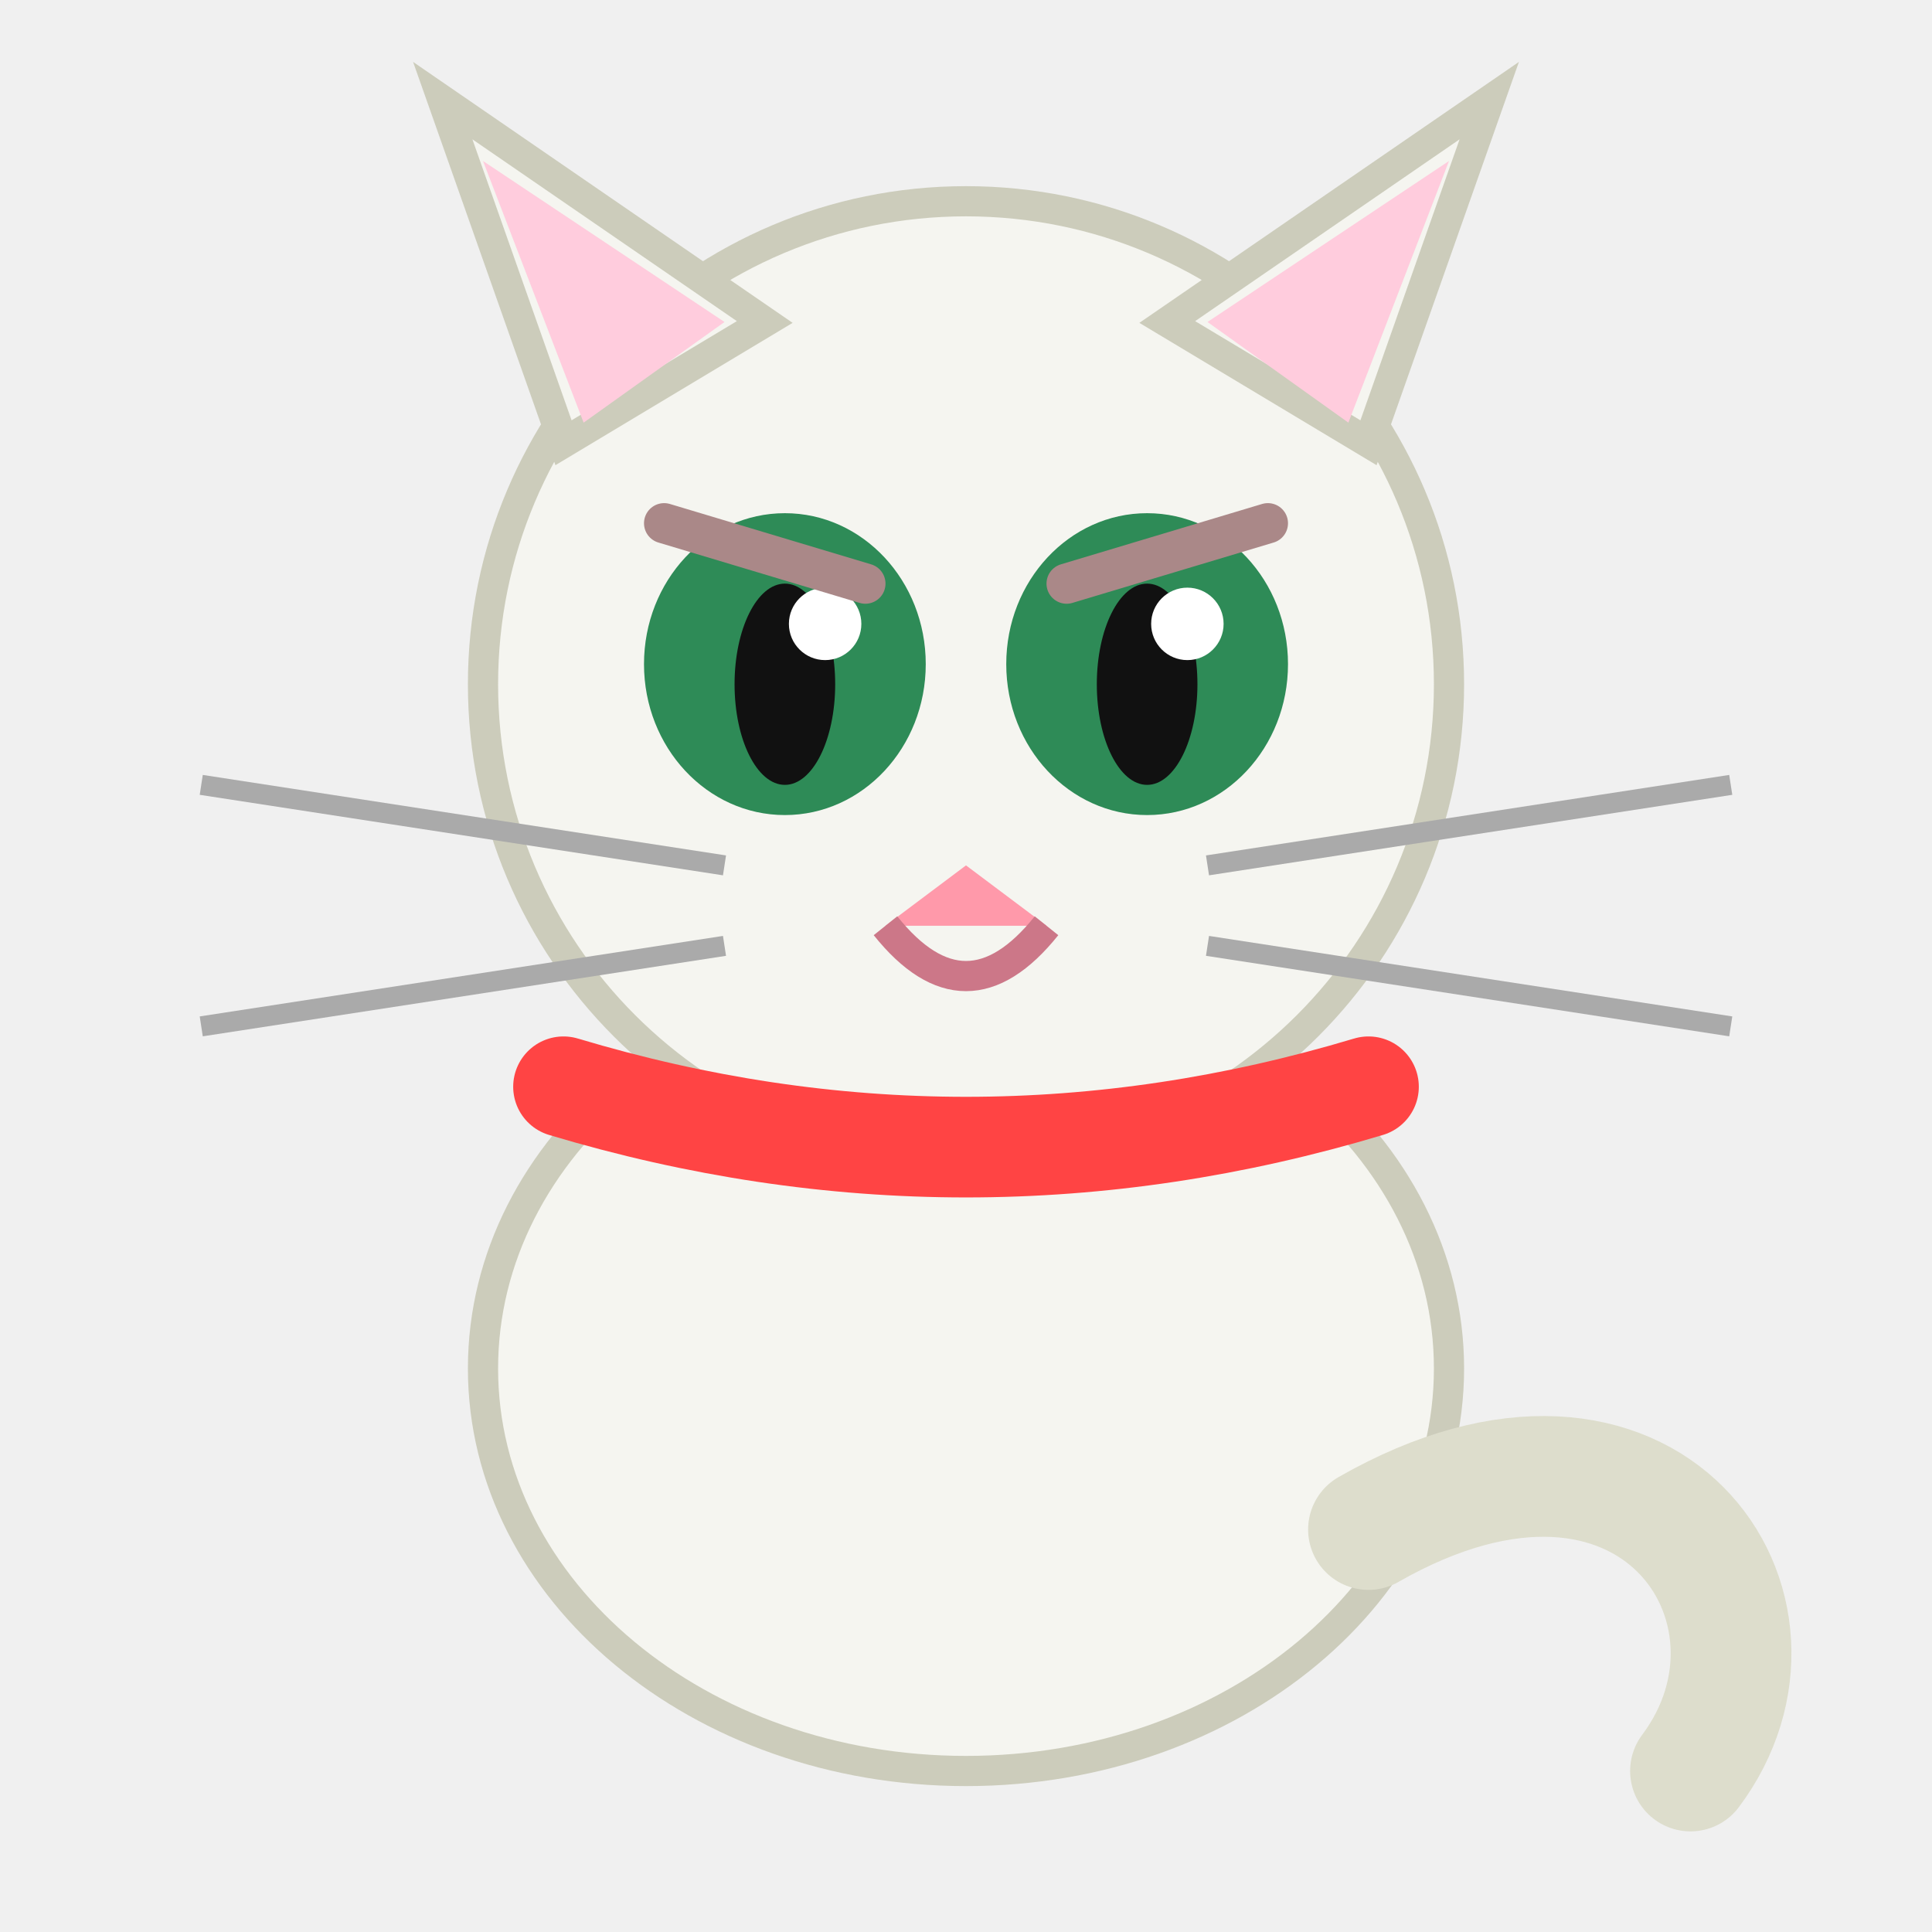
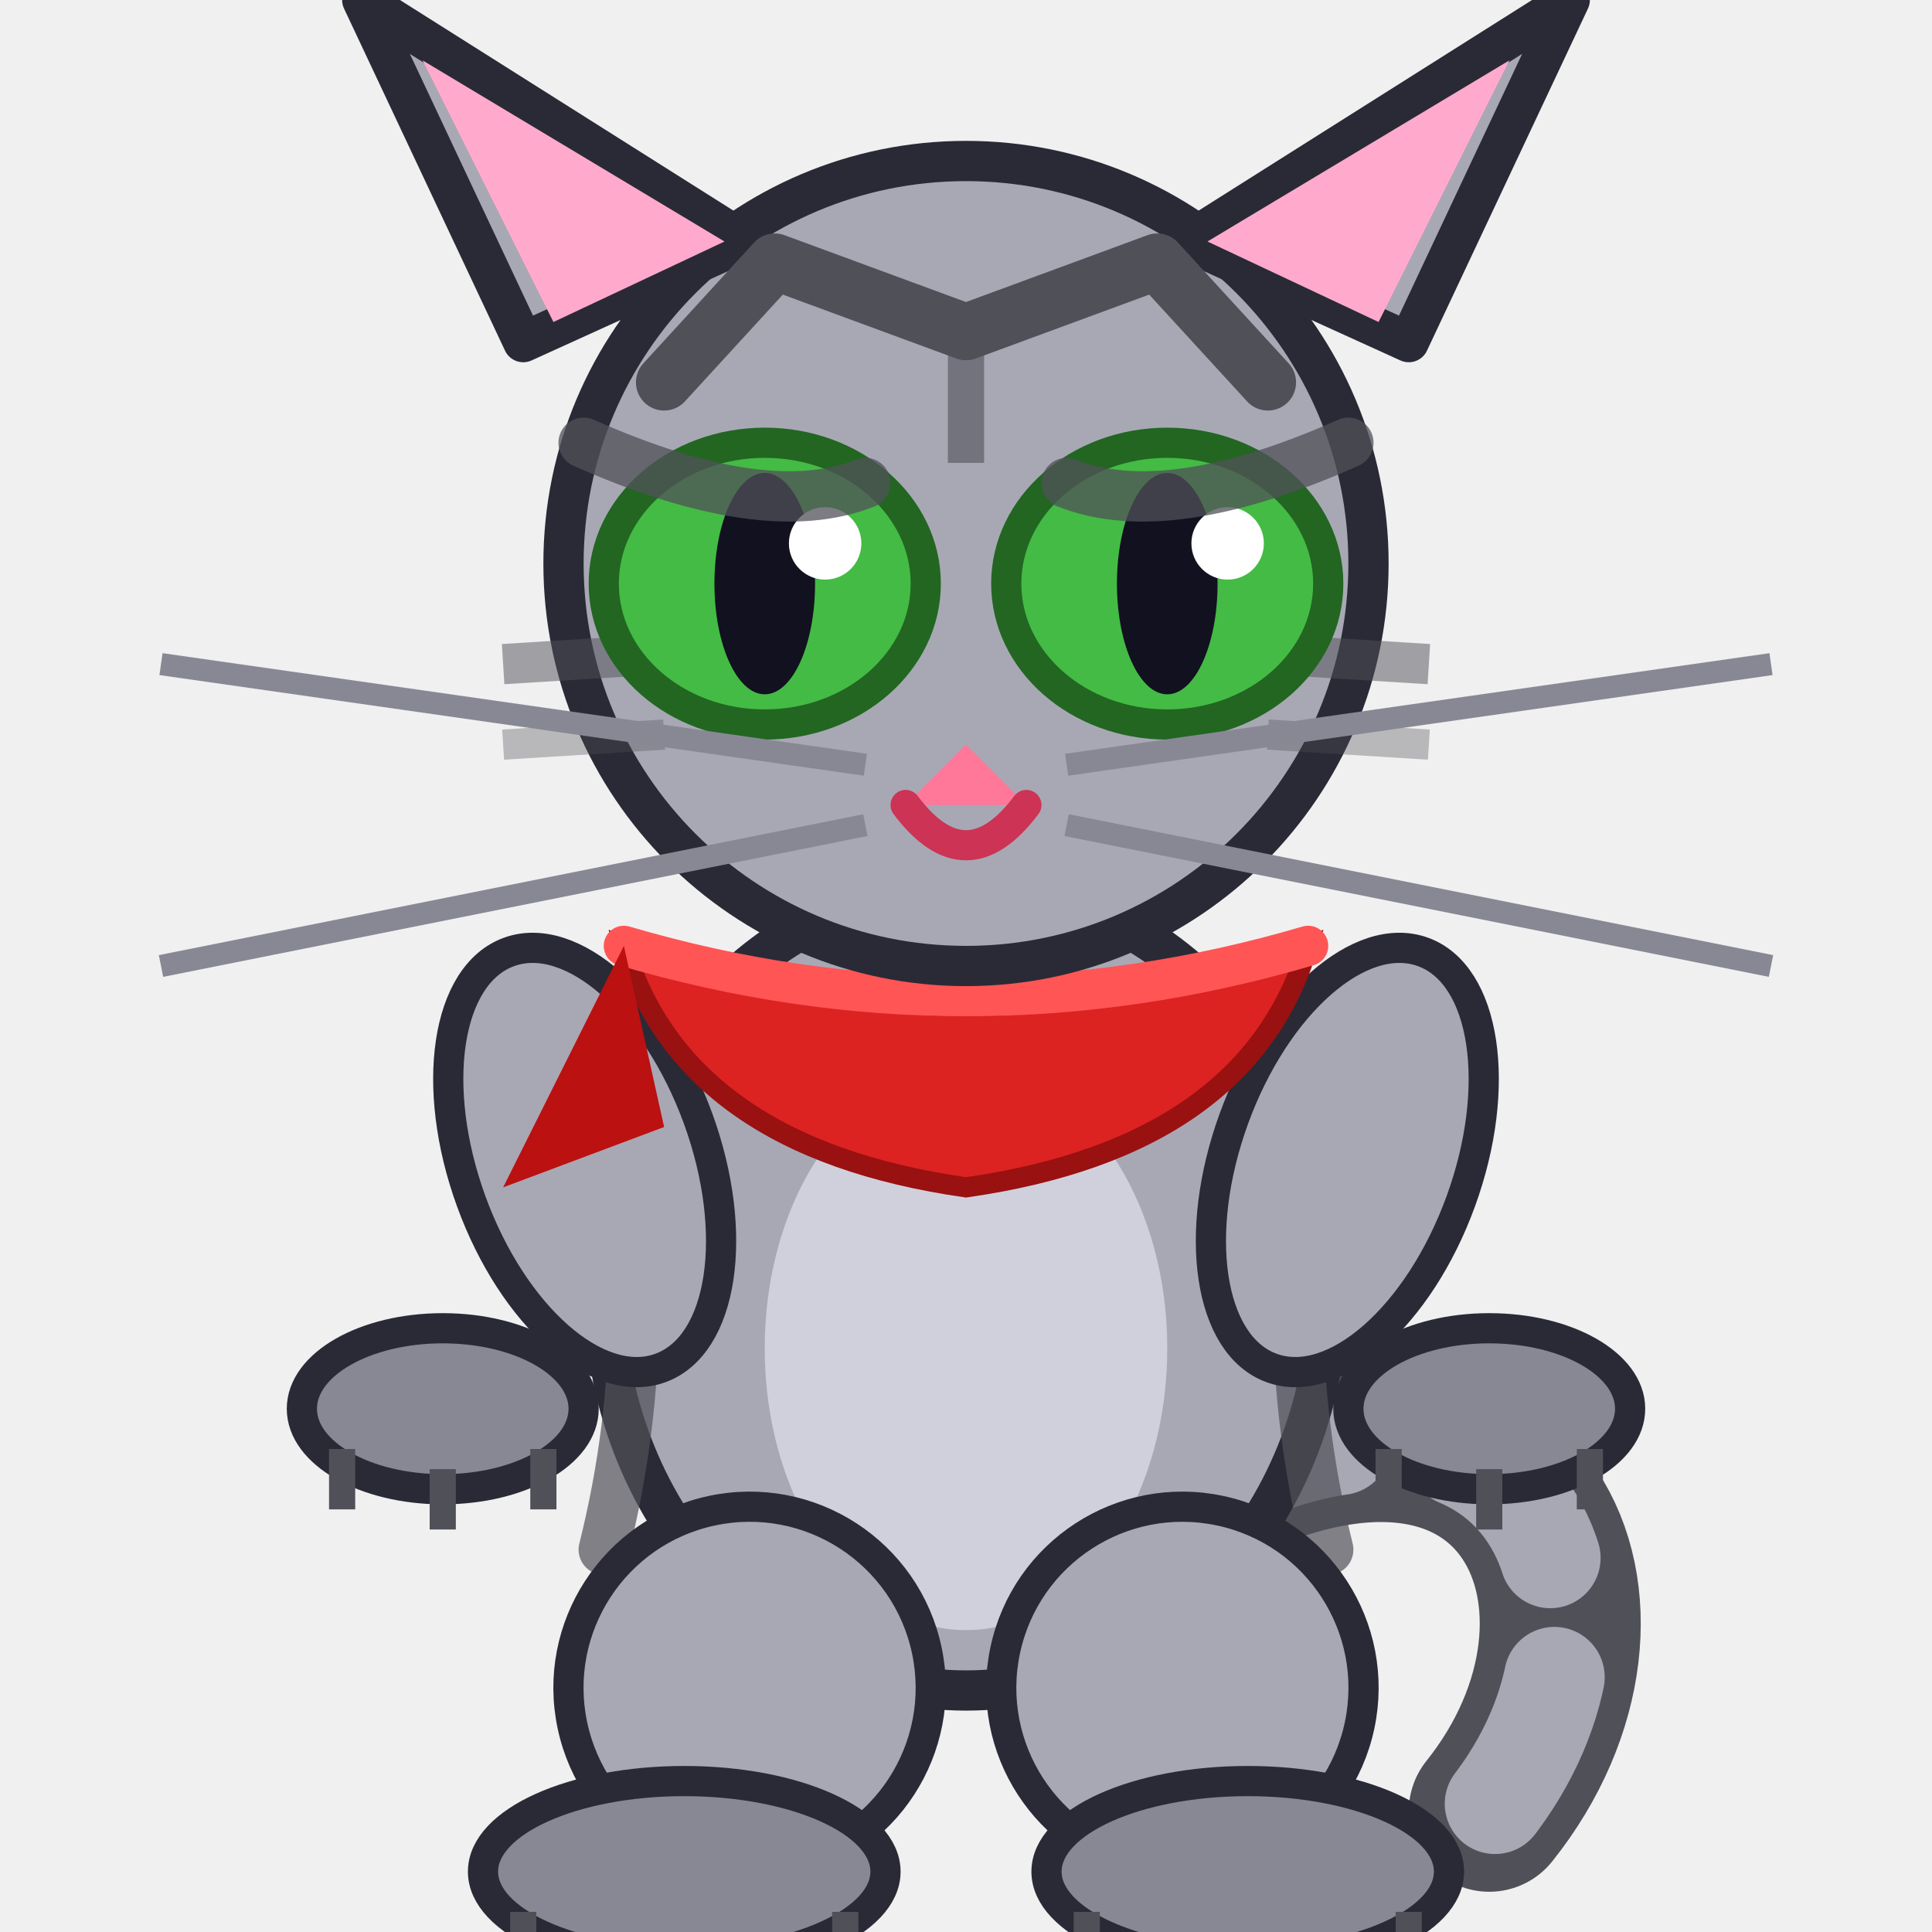
<svg xmlns="http://www.w3.org/2000/svg" viewBox="0 0 96 96">
-   <ellipse cx="48" cy="68" rx="24" ry="20" fill="#F5F5F0" stroke="#CCCCBB" stroke-width="1.5" />
-   <circle cx="48" cy="34" r="24" fill="#F5F5F0" stroke="#CCCCBB" stroke-width="1.5" />
-   <polygon points="28,22 22,5 38,16" fill="#F5F5F0" stroke="#CCCCBB" stroke-width="1.5" />
-   <polygon points="29,21 24,8 36,16" fill="#FFCCDD" />
-   <polygon points="68,22 74,5 58,16" fill="#F5F5F0" stroke="#CCCCBB" stroke-width="1.5" />
-   <polygon points="67,21 72,8 60,16" fill="#FFCCDD" />
-   <ellipse cx="39" cy="33" rx="7" ry="7.5" fill="#2E8B57" />
-   <ellipse cx="57" cy="33" rx="7" ry="7.5" fill="#2E8B57" />
-   <ellipse cx="39" cy="34" rx="2.5" ry="5" fill="#111" />
-   <ellipse cx="57" cy="34" rx="2.5" ry="5" fill="#111" />
-   <circle cx="41" cy="31" r="1.8" fill="white" />
-   <circle cx="59" cy="31" r="1.8" fill="white" />
-   <line x1="33" y1="26" x2="43" y2="29" stroke="#AA8888" stroke-width="2" stroke-linecap="round" />
-   <line x1="63" y1="26" x2="53" y2="29" stroke="#AA8888" stroke-width="2" stroke-linecap="round" />
-   <polygon points="48,43 44,46 52,46" fill="#FF99AA" />
-   <path d="M44,46 Q48,51 52,46" fill="none" stroke="#CC7788" stroke-width="1.5" />
-   <line x1="36" y1="43" x2="10" y2="39" stroke="#AAAAAA" stroke-width="1" />
-   <line x1="36" y1="47" x2="10" y2="51" stroke="#AAAAAA" stroke-width="1" />
-   <line x1="60" y1="43" x2="86" y2="39" stroke="#AAAAAA" stroke-width="1" />
-   <line x1="60" y1="47" x2="86" y2="51" stroke="#AAAAAA" stroke-width="1" />
-   <path d="M28,54 Q48,60 68,54" fill="none" stroke="#FF4444" stroke-width="5" stroke-linecap="round" />
-   <path d="M68,76 C82,68 90,80 84,88" fill="none" stroke="#DDDDCC" stroke-width="6" stroke-linecap="round" />
+   <path d="M60,74 C76,66 82,80 74,90" fill="none" stroke="#505058" stroke-width="8" stroke-linecap="round" />
+   <path d="M60,74 C76,66 82,80 74,90" fill="none" stroke="#A8A8B4" stroke-width="5" stroke-linecap="round" stroke-dasharray="7,6" />
+   <ellipse cx="48" cy="64" rx="18" ry="20" fill="#A8A8B4" stroke="#2A2A36" stroke-width="2" />
+   <ellipse cx="48" cy="67" rx="10" ry="14" fill="#D0D0DC" />
+   <path d="M30,53 Q33,65 30,77" fill="none" stroke="#505058" stroke-width="2.5" stroke-linecap="round" opacity="0.7" />
+   <path d="M66,53 Q63,65 66,77" fill="none" stroke="#505058" stroke-width="2.5" stroke-linecap="round" opacity="0.7" />
+   <ellipse cx="27" cy="58" rx="6" ry="11" fill="#A8A8B4" stroke="#2A2A36" stroke-width="1.5" transform="rotate(-20,27,52)" />
+   <ellipse cx="69" cy="58" rx="6" ry="11" fill="#A8A8B4" stroke="#2A2A36" stroke-width="1.5" transform="rotate(20,69,52)" />
+   <ellipse cx="22" cy="70" rx="7" ry="4" fill="#888894" stroke="#2A2A36" stroke-width="1.5" />
+   <ellipse cx="74" cy="70" rx="7" ry="4" fill="#888894" stroke="#2A2A36" stroke-width="1.5" />
+   <line x1="17" y1="72" x2="17" y2="75" stroke="#505058" stroke-width="1.3" />
+   <line x1="22" y1="73" x2="22" y2="76" stroke="#505058" stroke-width="1.3" />
+   <line x1="27" y1="72" x2="27" y2="75" stroke="#505058" stroke-width="1.3" />
+   <line x1="69" y1="72" x2="69" y2="75" stroke="#505058" stroke-width="1.3" />
+   <line x1="74" y1="73" x2="74" y2="76" stroke="#505058" stroke-width="1.3" />
+   <line x1="79" y1="72" x2="79" y2="75" stroke="#505058" stroke-width="1.3" />
+   <path d="M31,47 Q48,53 65,47 Q62,57 48,59 Q34,57 31,47 Z" fill="#DD2222" stroke="#991111" stroke-width="1" />
+   <path d="M31,47 Q48,52 65,47" fill="none" stroke="#FF5555" stroke-width="2" stroke-linecap="round" />
+   <path d="M31,47 L25,59 L33,56 Z" fill="#BB1111" />
+   <ellipse cx="36" cy="84" rx="9" ry="9" fill="#A8A8B4" stroke="#2A2A36" stroke-width="1.5" transform="rotate(-12,36,78)" />
+   <ellipse cx="60" cy="84" rx="9" ry="9" fill="#A8A8B4" stroke="#2A2A36" stroke-width="1.5" transform="rotate(12,60,78)" />
+   <ellipse cx="34" cy="93" rx="10" ry="4.5" fill="#888894" stroke="#2A2A36" stroke-width="1.5" />
+   <ellipse cx="62" cy="93" rx="10" ry="4.5" fill="#888894" stroke="#2A2A36" stroke-width="1.5" />
+   <line x1="26" y1="95" x2="26" y2="96" stroke="#505058" stroke-width="1.3" />
+   <line x1="34" y1="96" x2="34" y2="96" stroke="#505058" stroke-width="1.3" />
+   <line x1="42" y1="95" x2="42" y2="96" stroke="#505058" stroke-width="1.3" />
+   <line x1="54" y1="95" x2="54" y2="96" stroke="#505058" stroke-width="1.3" />
+   <line x1="62" y1="96" x2="62" y2="96" stroke="#505058" stroke-width="1.3" />
+   <line x1="70" y1="95" x2="70" y2="96" stroke="#505058" stroke-width="1.3" />
+   <circle cx="48" cy="28" r="20" fill="#A8A8B4" stroke="#2A2A36" stroke-width="2" />
+   <polygon points="26,17 18,0 37,12" fill="#A8A8B4" stroke="#2A2A36" stroke-width="2" stroke-linejoin="round" />
+   <polygon points="70,17 78,0 59,12" fill="#A8A8B4" stroke="#2A2A36" stroke-width="2" stroke-linejoin="round" />
+   <polygon points="27.5,16 21,3 36,12" fill="#FFAACC" />
+   <polygon points="68.5,16 75,3 60,12" fill="#FFAACC" />
+   <path d="M33,19 L38.5,13 L48,16.5 L57.5,13 L63,19" fill="none" stroke="#505058" stroke-width="2.8" stroke-linecap="round" stroke-linejoin="round" />
+   <line x1="48" y1="16.5" x2="48" y2="23" stroke="#505058" stroke-width="1.8" opacity="0.6" />
+   <line x1="25" y1="33" x2="33" y2="32.5" stroke="#505058" stroke-width="2" opacity="0.5" />
+   <line x1="25" y1="37" x2="33" y2="36.5" stroke="#505058" stroke-width="1.5" opacity="0.35" />
+   <line x1="63" y1="32.5" x2="71" y2="33" stroke="#505058" stroke-width="2" opacity="0.5" />
+   <line x1="63" y1="36.5" x2="71" y2="37" stroke="#505058" stroke-width="1.5" opacity="0.35" />
+   <ellipse cx="38" cy="29" rx="8" ry="7" fill="#44BB44" stroke="#226622" stroke-width="1.5" />
+   <ellipse cx="58" cy="29" rx="8" ry="7" fill="#44BB44" stroke="#226622" stroke-width="1.5" />
+   <ellipse cx="38" cy="29" rx="2.5" ry="5.5" fill="#111120" />
+   <ellipse cx="58" cy="29" rx="2.5" ry="5.5" fill="#111120" />
+   <circle cx="41" cy="27" r="1.8" fill="white" />
+   <circle cx="61" cy="27" r="1.8" fill="white" />
+   <path d="M29,22 Q38,26 43,24" fill="none" stroke="#505058" stroke-width="2.5" stroke-linecap="round" opacity="0.75" />
+   <path d="M67,22 Q58,26 53,24" fill="none" stroke="#505058" stroke-width="2.5" stroke-linecap="round" opacity="0.75" />
+   <polygon points="48,37 45,40 51,40" fill="#FF7799" />
+   <path d="M45,40 Q48,44 51,40" fill="none" stroke="#CC3355" stroke-width="1.5" stroke-linecap="round" />
+   <line x1="43" y1="38" x2="8" y2="33" stroke="#888894" stroke-width="1.1" />
+   <line x1="43" y1="41" x2="8" y2="48" stroke="#888894" stroke-width="1.1" />
+   <line x1="53" y1="38" x2="88" y2="33" stroke="#888894" stroke-width="1.1" />
+   <line x1="53" y1="41" x2="88" y2="48" stroke="#888894" stroke-width="1.1" />
</svg>
